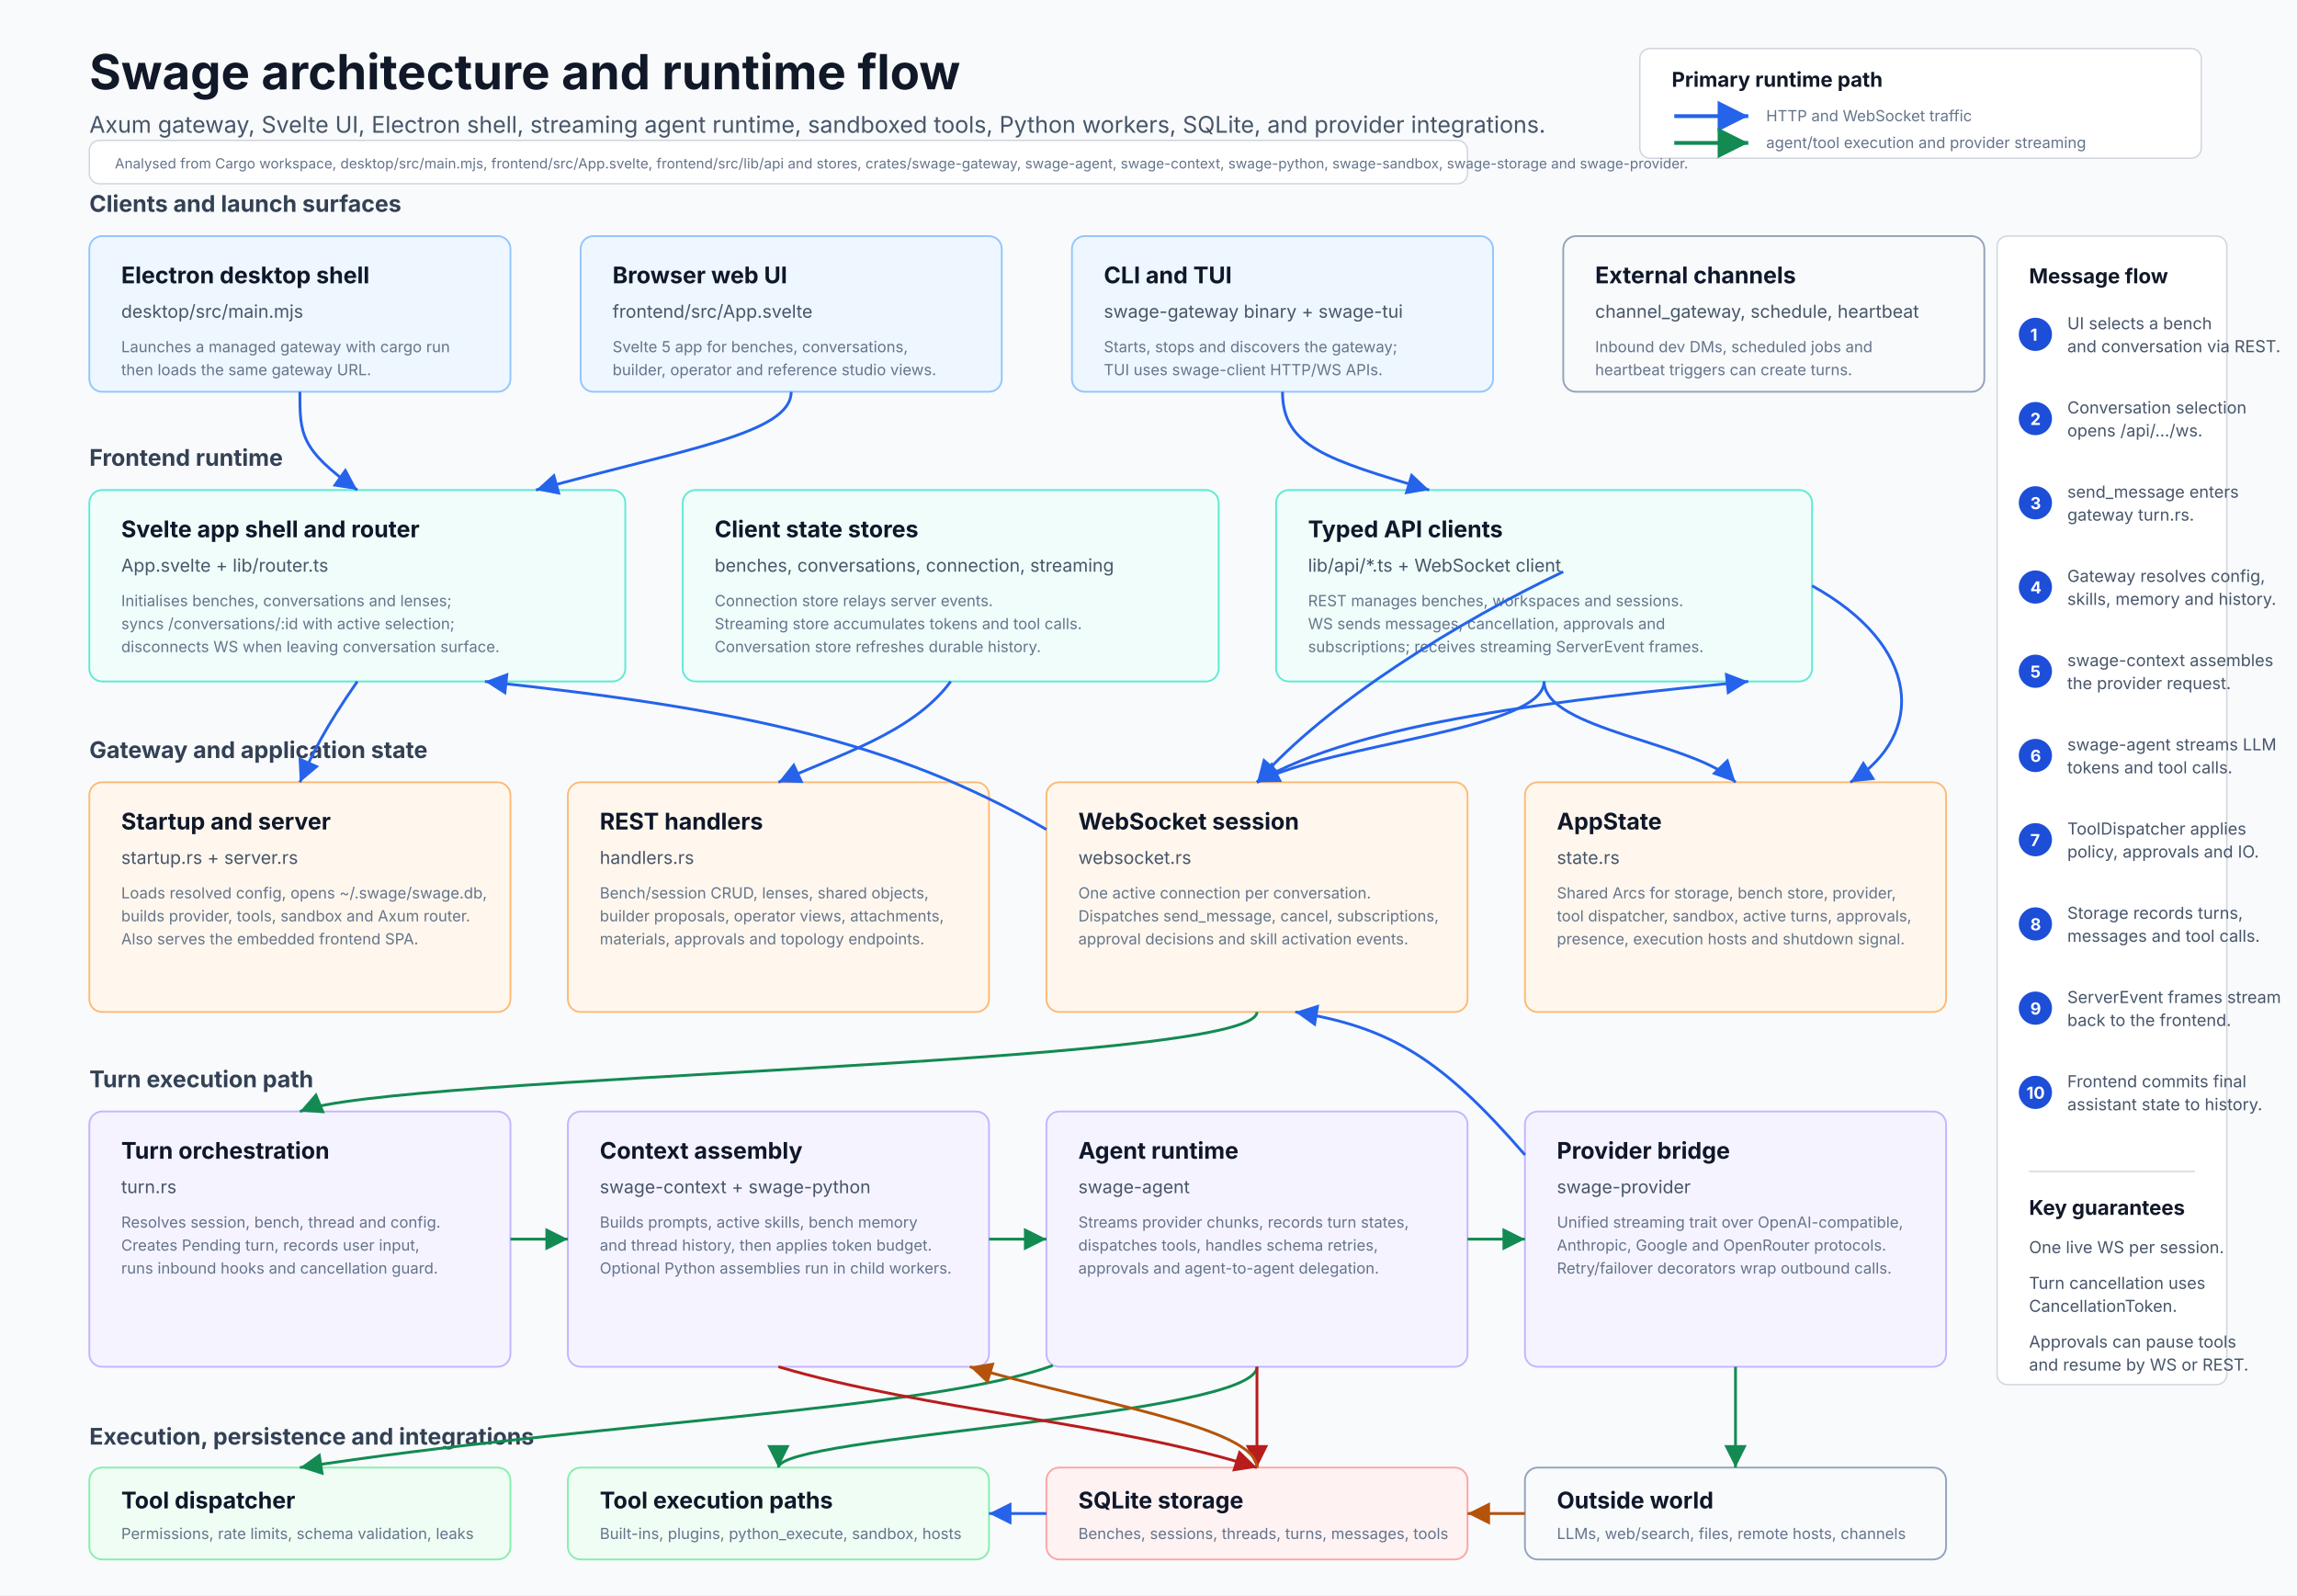
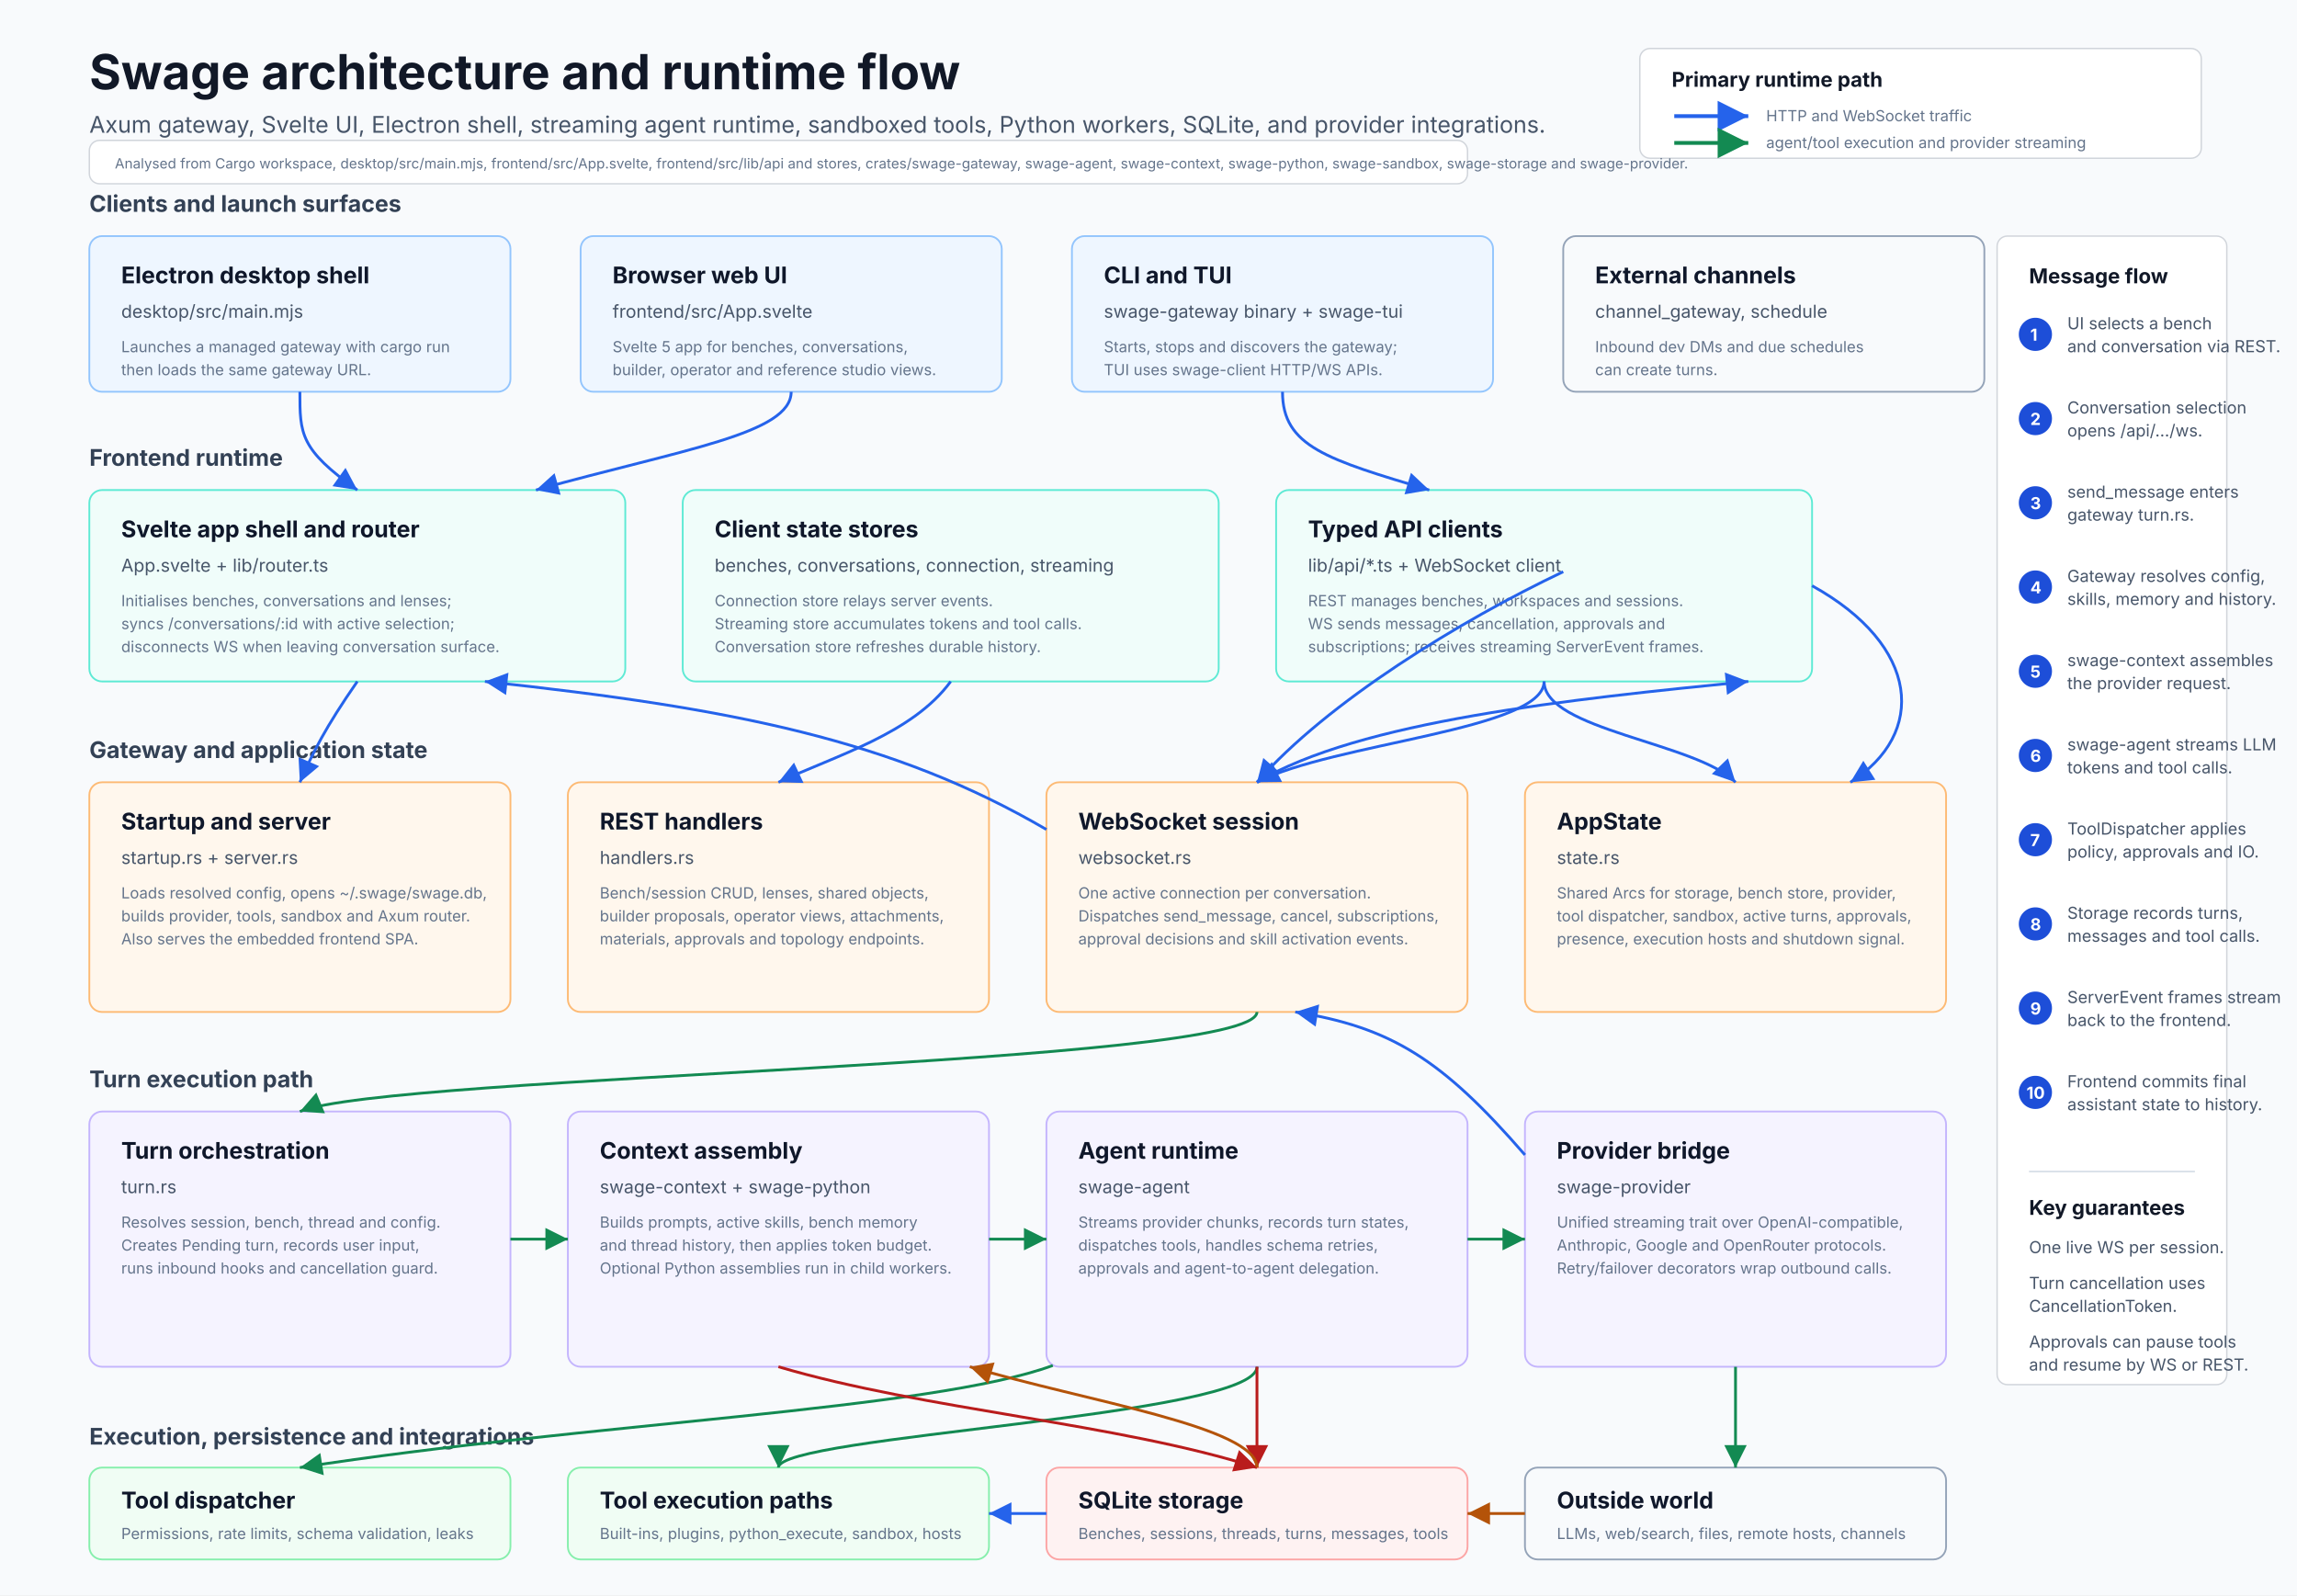
<svg xmlns="http://www.w3.org/2000/svg" width="1800" height="1250" viewBox="0 0 1800 1250" role="img" aria-labelledby="title desc">
  <defs>
    <marker id="arrow-blue" markerWidth="12" markerHeight="12" refX="10" refY="6" orient="auto" markerUnits="strokeWidth">
      <path d="M2,2 L10,6 L2,10 Z" fill="#2563eb" />
    </marker>
    <marker id="arrow-green" markerWidth="12" markerHeight="12" refX="10" refY="6" orient="auto" markerUnits="strokeWidth">
      <path d="M2,2 L10,6 L2,10 Z" fill="#138a52" />
    </marker>
    <marker id="arrow-amber" markerWidth="12" markerHeight="12" refX="10" refY="6" orient="auto" markerUnits="strokeWidth">
      <path d="M2,2 L10,6 L2,10 Z" fill="#b45309" />
    </marker>
    <marker id="arrow-red" markerWidth="12" markerHeight="12" refX="10" refY="6" orient="auto" markerUnits="strokeWidth">
      <path d="M2,2 L10,6 L2,10 Z" fill="#b91c1c" />
    </marker>
    <style>
      :root {
        color-scheme: light;
      }
      .page {
        fill: #f8fafc;
      }
      .title {
        fill: #111827;
        font: 700 38px Inter, ui-sans-serif, system-ui, -apple-system, BlinkMacSystemFont, "Segoe UI", sans-serif;
      }
      .subtitle {
        fill: #475569;
        font: 18px Inter, ui-sans-serif, system-ui, -apple-system, BlinkMacSystemFont, "Segoe UI", sans-serif;
      }
      .layer-title {
        fill: #334155;
        font: 700 18px Inter, ui-sans-serif, system-ui, -apple-system, BlinkMacSystemFont, "Segoe UI", sans-serif;
        letter-spacing: 0;
      }
      .box-title {
        fill: #0f172a;
        font: 700 18px Inter, ui-sans-serif, system-ui, -apple-system, BlinkMacSystemFont, "Segoe UI", sans-serif;
      }
      .box-subtitle {
        fill: #475569;
        font: 14px Inter, ui-sans-serif, system-ui, -apple-system, BlinkMacSystemFont, "Segoe UI", sans-serif;
      }
      .small {
        fill: #64748b;
        font: 12px Inter, ui-sans-serif, system-ui, -apple-system, BlinkMacSystemFont, "Segoe UI", sans-serif;
      }
      .tiny {
        fill: #64748b;
        font: 11px Inter, ui-sans-serif, system-ui, -apple-system, BlinkMacSystemFont, "Segoe UI", sans-serif;
      }
      .flow-title {
        fill: #111827;
        font: 700 16px Inter, ui-sans-serif, system-ui, -apple-system, BlinkMacSystemFont, "Segoe UI", sans-serif;
      }
      .flow-text {
        fill: #475569;
        font: 13px Inter, ui-sans-serif, system-ui, -apple-system, BlinkMacSystemFont, "Segoe UI", sans-serif;
      }
      .section {
        fill: #ffffff;
        stroke: #cbd5e1;
        stroke-width: 1.4;
        rx: 10;
      }
      .ui {
        fill: #eef6ff;
        stroke: #93c5fd;
      }
      .front {
        fill: #f0fdfa;
        stroke: #5eead4;
      }
      .gateway {
        fill: #fff7ed;
        stroke: #fdba74;
      }
      .runtime {
        fill: #f5f3ff;
        stroke: #c4b5fd;
      }
      .tooling {
        fill: #f0fdf4;
        stroke: #86efac;
      }
      .store {
        fill: #fef2f2;
        stroke: #fca5a5;
      }
      .external {
        fill: #f8fafc;
        stroke: #94a3b8;
      }
      .note {
        fill: #fff;
        stroke: #d1d5db;
        stroke-width: 1.1;
        rx: 8;
      }
      .arrow-blue {
        fill: none;
        stroke: #2563eb;
        stroke-width: 2.2;
        marker-end: url(#arrow-blue);
      }
      .arrow-green {
        fill: none;
        stroke: #138a52;
        stroke-width: 2.2;
        marker-end: url(#arrow-green);
      }
      .arrow-amber {
        fill: none;
        stroke: #b45309;
        stroke-width: 2.2;
        marker-end: url(#arrow-amber);
      }
      .arrow-red {
        fill: none;
        stroke: #b91c1c;
        stroke-width: 2.2;
        marker-end: url(#arrow-red);
      }
      .arrow-muted {
        fill: none;
        stroke: #94a3b8;
        stroke-width: 1.8;
        stroke-dasharray: 7 7;
        marker-end: url(#arrow-blue);
      }
      .legend-line {
        stroke-width: 3;
        fill: none;
      }
      .num {
        fill: #ffffff;
        font: 700 13px Inter, ui-sans-serif, system-ui, -apple-system, BlinkMacSystemFont, "Segoe UI", sans-serif;
      }
      .num-circle {
        fill: #1d4ed8;
      }
    </style>
  </defs>
  <rect class="page" width="1800" height="1250" />
  <text class="title" x="70" y="70">Swage architecture and runtime flow</text>
  <text class="subtitle" x="70" y="104">Axum gateway, Svelte UI, Electron shell, streaming agent runtime, sandboxed tools, Python workers, SQLite, and provider integrations.</text>
  <rect class="note" x="1285" y="38" width="440" height="86" />
  <text class="flow-title" x="1310" y="68">Primary runtime path</text>
  <line class="legend-line" x1="1312" y1="91" x2="1370" y2="91" stroke="#2563eb" marker-end="url(#arrow-blue)" />
  <text class="small" x="1384" y="95">HTTP and WebSocket traffic</text>
  <line class="legend-line" x1="1312" y1="112" x2="1370" y2="112" stroke="#138a52" marker-end="url(#arrow-green)" />
  <text class="small" x="1384" y="116">agent/tool execution and provider streaming</text>
  <text class="layer-title" x="70" y="166">Clients and launch surfaces</text>
  <rect class="section ui" x="70" y="185" width="330" height="122" />
  <text class="box-title" x="95" y="222">Electron desktop shell</text>
  <text class="box-subtitle" x="95" y="249">desktop/src/main.mjs</text>
  <text class="small" x="95" y="276">Launches a managed gateway with cargo run</text>
  <text class="small" x="95" y="294">then loads the same gateway URL.</text>
  <rect class="section ui" x="455" y="185" width="330" height="122" />
  <text class="box-title" x="480" y="222">Browser web UI</text>
  <text class="box-subtitle" x="480" y="249">frontend/src/App.svelte</text>
  <text class="small" x="480" y="276">Svelte 5 app for benches, conversations,</text>
  <text class="small" x="480" y="294">builder, operator and reference studio views.</text>
  <rect class="section ui" x="840" y="185" width="330" height="122" />
  <text class="box-title" x="865" y="222">CLI and TUI</text>
  <text class="box-subtitle" x="865" y="249">swage-gateway binary + swage-tui</text>
  <text class="small" x="865" y="276">Starts, stops and discovers the gateway;</text>
  <text class="small" x="865" y="294">TUI uses swage-client HTTP/WS APIs.</text>
  <rect class="section external" x="1225" y="185" width="330" height="122" />
  <text class="box-title" x="1250" y="222">External channels</text>
-   <text class="box-subtitle" x="1250" y="249">channel_gateway, schedule, heartbeat</text>
-   <text class="small" x="1250" y="276">Inbound dev DMs, scheduled jobs and</text>
-   <text class="small" x="1250" y="294">heartbeat triggers can create turns.</text>
+   <text class="box-subtitle" x="1250" y="249">channel_gateway, schedule</text>
+   <text class="small" x="1250" y="276">Inbound dev DMs and due schedules</text>
+   <text class="small" x="1250" y="294">can create turns.</text>
  <text class="layer-title" x="70" y="365">Frontend runtime</text>
  <rect class="section front" x="70" y="384" width="420" height="150" />
  <text class="box-title" x="95" y="421">Svelte app shell and router</text>
  <text class="box-subtitle" x="95" y="448">App.svelte + lib/router.ts</text>
  <text class="small" x="95" y="475">Initialises benches, conversations and lenses;</text>
  <text class="small" x="95" y="493">syncs /conversations/:id with active selection;</text>
  <text class="small" x="95" y="511">disconnects WS when leaving conversation surface.</text>
  <rect class="section front" x="535" y="384" width="420" height="150" />
  <text class="box-title" x="560" y="421">Client state stores</text>
  <text class="box-subtitle" x="560" y="448">benches, conversations, connection, streaming</text>
  <text class="small" x="560" y="475">Connection store relays server events.</text>
  <text class="small" x="560" y="493">Streaming store accumulates tokens and tool calls.</text>
  <text class="small" x="560" y="511">Conversation store refreshes durable history.</text>
  <rect class="section front" x="1000" y="384" width="420" height="150" />
  <text class="box-title" x="1025" y="421">Typed API clients</text>
  <text class="box-subtitle" x="1025" y="448">lib/api/*.ts + WebSocket client</text>
  <text class="small" x="1025" y="475">REST manages benches, workspaces and sessions.</text>
  <text class="small" x="1025" y="493">WS sends messages, cancellation, approvals and</text>
  <text class="small" x="1025" y="511">subscriptions; receives streaming ServerEvent frames.</text>
  <text class="layer-title" x="70" y="594">Gateway and application state</text>
  <rect class="section gateway" x="70" y="613" width="330" height="180" />
  <text class="box-title" x="95" y="650">Startup and server</text>
  <text class="box-subtitle" x="95" y="677">startup.rs + server.rs</text>
  <text class="small" x="95" y="704">Loads resolved config, opens ~/.swage/swage.db,</text>
  <text class="small" x="95" y="722">builds provider, tools, sandbox and Axum router.</text>
  <text class="small" x="95" y="740">Also serves the embedded frontend SPA.</text>
  <rect class="section gateway" x="445" y="613" width="330" height="180" />
  <text class="box-title" x="470" y="650">REST handlers</text>
  <text class="box-subtitle" x="470" y="677">handlers.rs</text>
  <text class="small" x="470" y="704">Bench/session CRUD, lenses, shared objects,</text>
  <text class="small" x="470" y="722">builder proposals, operator views, attachments,</text>
  <text class="small" x="470" y="740">materials, approvals and topology endpoints.</text>
  <rect class="section gateway" x="820" y="613" width="330" height="180" />
  <text class="box-title" x="845" y="650">WebSocket session</text>
  <text class="box-subtitle" x="845" y="677">websocket.rs</text>
  <text class="small" x="845" y="704">One active connection per conversation.</text>
  <text class="small" x="845" y="722">Dispatches send_message, cancel, subscriptions,</text>
  <text class="small" x="845" y="740">approval decisions and skill activation events.</text>
  <rect class="section gateway" x="1195" y="613" width="330" height="180" />
  <text class="box-title" x="1220" y="650">AppState</text>
  <text class="box-subtitle" x="1220" y="677">state.rs</text>
  <text class="small" x="1220" y="704">Shared Arcs for storage, bench store, provider,</text>
  <text class="small" x="1220" y="722">tool dispatcher, sandbox, active turns, approvals,</text>
  <text class="small" x="1220" y="740">presence, execution hosts and shutdown signal.</text>
  <text class="layer-title" x="70" y="852">Turn execution path</text>
  <rect class="section runtime" x="70" y="871" width="330" height="200" />
  <text class="box-title" x="95" y="908">Turn orchestration</text>
  <text class="box-subtitle" x="95" y="935">turn.rs</text>
  <text class="small" x="95" y="962">Resolves session, bench, thread and config.</text>
  <text class="small" x="95" y="980">Creates Pending turn, records user input,</text>
  <text class="small" x="95" y="998">runs inbound hooks and cancellation guard.</text>
  <rect class="section runtime" x="445" y="871" width="330" height="200" />
  <text class="box-title" x="470" y="908">Context assembly</text>
  <text class="box-subtitle" x="470" y="935">swage-context + swage-python</text>
  <text class="small" x="470" y="962">Builds prompts, active skills, bench memory</text>
  <text class="small" x="470" y="980">and thread history, then applies token budget.</text>
  <text class="small" x="470" y="998">Optional Python assemblies run in child workers.</text>
  <rect class="section runtime" x="820" y="871" width="330" height="200" />
  <text class="box-title" x="845" y="908">Agent runtime</text>
  <text class="box-subtitle" x="845" y="935">swage-agent</text>
  <text class="small" x="845" y="962">Streams provider chunks, records turn states,</text>
  <text class="small" x="845" y="980">dispatches tools, handles schema retries,</text>
  <text class="small" x="845" y="998">approvals and agent-to-agent delegation.</text>
  <rect class="section runtime" x="1195" y="871" width="330" height="200" />
  <text class="box-title" x="1220" y="908">Provider bridge</text>
  <text class="box-subtitle" x="1220" y="935">swage-provider</text>
  <text class="small" x="1220" y="962">Unified streaming trait over OpenAI-compatible,</text>
  <text class="small" x="1220" y="980">Anthropic, Google and OpenRouter protocols.</text>
  <text class="small" x="1220" y="998">Retry/failover decorators wrap outbound calls.</text>
  <text class="layer-title" x="70" y="1132">Execution, persistence and integrations</text>
  <rect class="section tooling" x="70" y="1150" width="330" height="72" />
  <text class="box-title" x="95" y="1182">Tool dispatcher</text>
  <text class="small" x="95" y="1206">Permissions, rate limits, schema validation, leaks</text>
  <rect class="section tooling" x="445" y="1150" width="330" height="72" />
  <text class="box-title" x="470" y="1182">Tool execution paths</text>
  <text class="small" x="470" y="1206">Built-ins, plugins, python_execute, sandbox, hosts</text>
  <rect class="section store" x="820" y="1150" width="330" height="72" />
  <text class="box-title" x="845" y="1182">SQLite storage</text>
  <text class="small" x="845" y="1206">Benches, sessions, threads, turns, messages, tools</text>
  <rect class="section external" x="1195" y="1150" width="330" height="72" />
  <text class="box-title" x="1220" y="1182">Outside world</text>
  <text class="small" x="1220" y="1206">LLMs, web/search, files, remote hosts, channels</text>
  <path class="arrow-blue" d="M235 307 C235 340, 235 352, 280 384" />
  <path class="arrow-blue" d="M620 307 C620 340, 535 352, 420 384" />
  <path class="arrow-blue" d="M1005 307 C1005 350, 1040 360, 1120 384" />
  <path class="arrow-blue" d="M1225 448 C1145 486, 1040 550, 985 613" />
  <path class="arrow-blue" d="M1420 459 C1505 506, 1510 575, 1450 613" />
  <path class="arrow-blue" d="M1210 534 C1210 572, 1045 582, 985 613" />
  <path class="arrow-blue" d="M1210 534 C1210 572, 1330 582, 1360 613" />
  <path class="arrow-blue" d="M745 534 C715 575, 655 592, 610 613" />
  <path class="arrow-blue" d="M280 534 C255 570, 245 590, 235 613" />
  <path class="arrow-green" d="M985 793 C985 835, 305 842, 235 871" />
  <path class="arrow-green" d="M400 971 L445 971" />
  <path class="arrow-green" d="M775 971 L820 971" />
  <path class="arrow-green" d="M1150 971 L1195 971" />
  <path class="arrow-green" d="M1360 1071 C1360 1110, 1360 1125, 1360 1150" />
  <path class="arrow-green" d="M985 1071 C985 1110, 610 1125, 610 1150" />
  <path class="arrow-green" d="M825 1070 C730 1105, 460 1115, 235 1150" />
  <path class="arrow-red" d="M985 1071 L985 1150" />
  <path class="arrow-red" d="M610 1071 C725 1105, 875 1115, 985 1150" />
  <path class="arrow-blue" d="M820 1186 L775 1186" />
  <path class="arrow-amber" d="M985 1150 C985 1118, 850 1098, 760 1071" />
  <path class="arrow-amber" d="M1195 1186 L1150 1186" />
  <path class="arrow-blue" d="M1195 905 C1130 830, 1090 805, 1015 793" />
  <path class="arrow-blue" d="M820 650 C700 580, 575 555, 380 534" />
  <path class="arrow-blue" d="M985 613 C1065 565, 1230 548, 1370 534" />
  <rect class="note" x="1565" y="185" width="180" height="900" />
  <text class="flow-title" x="1590" y="222">Message flow</text>
  <circle class="num-circle" cx="1595" cy="262" r="13" />
  <text class="num" x="1591" y="267">1</text>
  <text class="flow-text" x="1620" y="258">UI selects a bench</text>
  <text class="flow-text" x="1620" y="276">and conversation via REST.</text>
  <circle class="num-circle" cx="1595" cy="328" r="13" />
  <text class="num" x="1591" y="333">2</text>
  <text class="flow-text" x="1620" y="324">Conversation selection</text>
  <text class="flow-text" x="1620" y="342">opens /api/.../ws.</text>
  <circle class="num-circle" cx="1595" cy="394" r="13" />
  <text class="num" x="1591" y="399">3</text>
  <text class="flow-text" x="1620" y="390">send_message enters</text>
  <text class="flow-text" x="1620" y="408">gateway turn.rs.</text>
  <circle class="num-circle" cx="1595" cy="460" r="13" />
  <text class="num" x="1591" y="465">4</text>
  <text class="flow-text" x="1620" y="456">Gateway resolves config,</text>
  <text class="flow-text" x="1620" y="474">skills, memory and history.</text>
  <circle class="num-circle" cx="1595" cy="526" r="13" />
  <text class="num" x="1591" y="531">5</text>
  <text class="flow-text" x="1620" y="522">swage-context assembles</text>
  <text class="flow-text" x="1620" y="540">the provider request.</text>
  <circle class="num-circle" cx="1595" cy="592" r="13" />
  <text class="num" x="1591" y="597">6</text>
  <text class="flow-text" x="1620" y="588">swage-agent streams LLM</text>
  <text class="flow-text" x="1620" y="606">tokens and tool calls.</text>
  <circle class="num-circle" cx="1595" cy="658" r="13" />
  <text class="num" x="1591" y="663">7</text>
  <text class="flow-text" x="1620" y="654">ToolDispatcher applies</text>
  <text class="flow-text" x="1620" y="672">policy, approvals and IO.</text>
  <circle class="num-circle" cx="1595" cy="724" r="13" />
  <text class="num" x="1591" y="729">8</text>
  <text class="flow-text" x="1620" y="720">Storage records turns,</text>
  <text class="flow-text" x="1620" y="738">messages and tool calls.</text>
  <circle class="num-circle" cx="1595" cy="790" r="13" />
  <text class="num" x="1591" y="795">9</text>
  <text class="flow-text" x="1620" y="786">ServerEvent frames stream</text>
  <text class="flow-text" x="1620" y="804">back to the frontend.</text>
  <circle class="num-circle" cx="1595" cy="856" r="13" />
  <text class="num" x="1588" y="861">10</text>
  <text class="flow-text" x="1620" y="852">Frontend commits final</text>
  <text class="flow-text" x="1620" y="870">assistant state to history.</text>
  <line x1="1590" y1="918" x2="1720" y2="918" stroke="#cbd5e1" />
  <text class="flow-title" x="1590" y="952">Key guarantees</text>
  <text class="flow-text" x="1590" y="982">One live WS per session.</text>
  <text class="flow-text" x="1590" y="1010">Turn cancellation uses</text>
  <text class="flow-text" x="1590" y="1028">CancellationToken.</text>
  <text class="flow-text" x="1590" y="1056">Approvals can pause tools</text>
  <text class="flow-text" x="1590" y="1074">and resume by WS or REST.</text>
  <rect class="note" x="70" y="110" width="1080" height="34" />
  <text class="tiny" x="90" y="132">Analysed from Cargo workspace, desktop/src/main.mjs, frontend/src/App.svelte, frontend/src/lib/api and stores, crates/swage-gateway, swage-agent, swage-context, swage-python, swage-sandbox, swage-storage and swage-provider.</text>
</svg>
